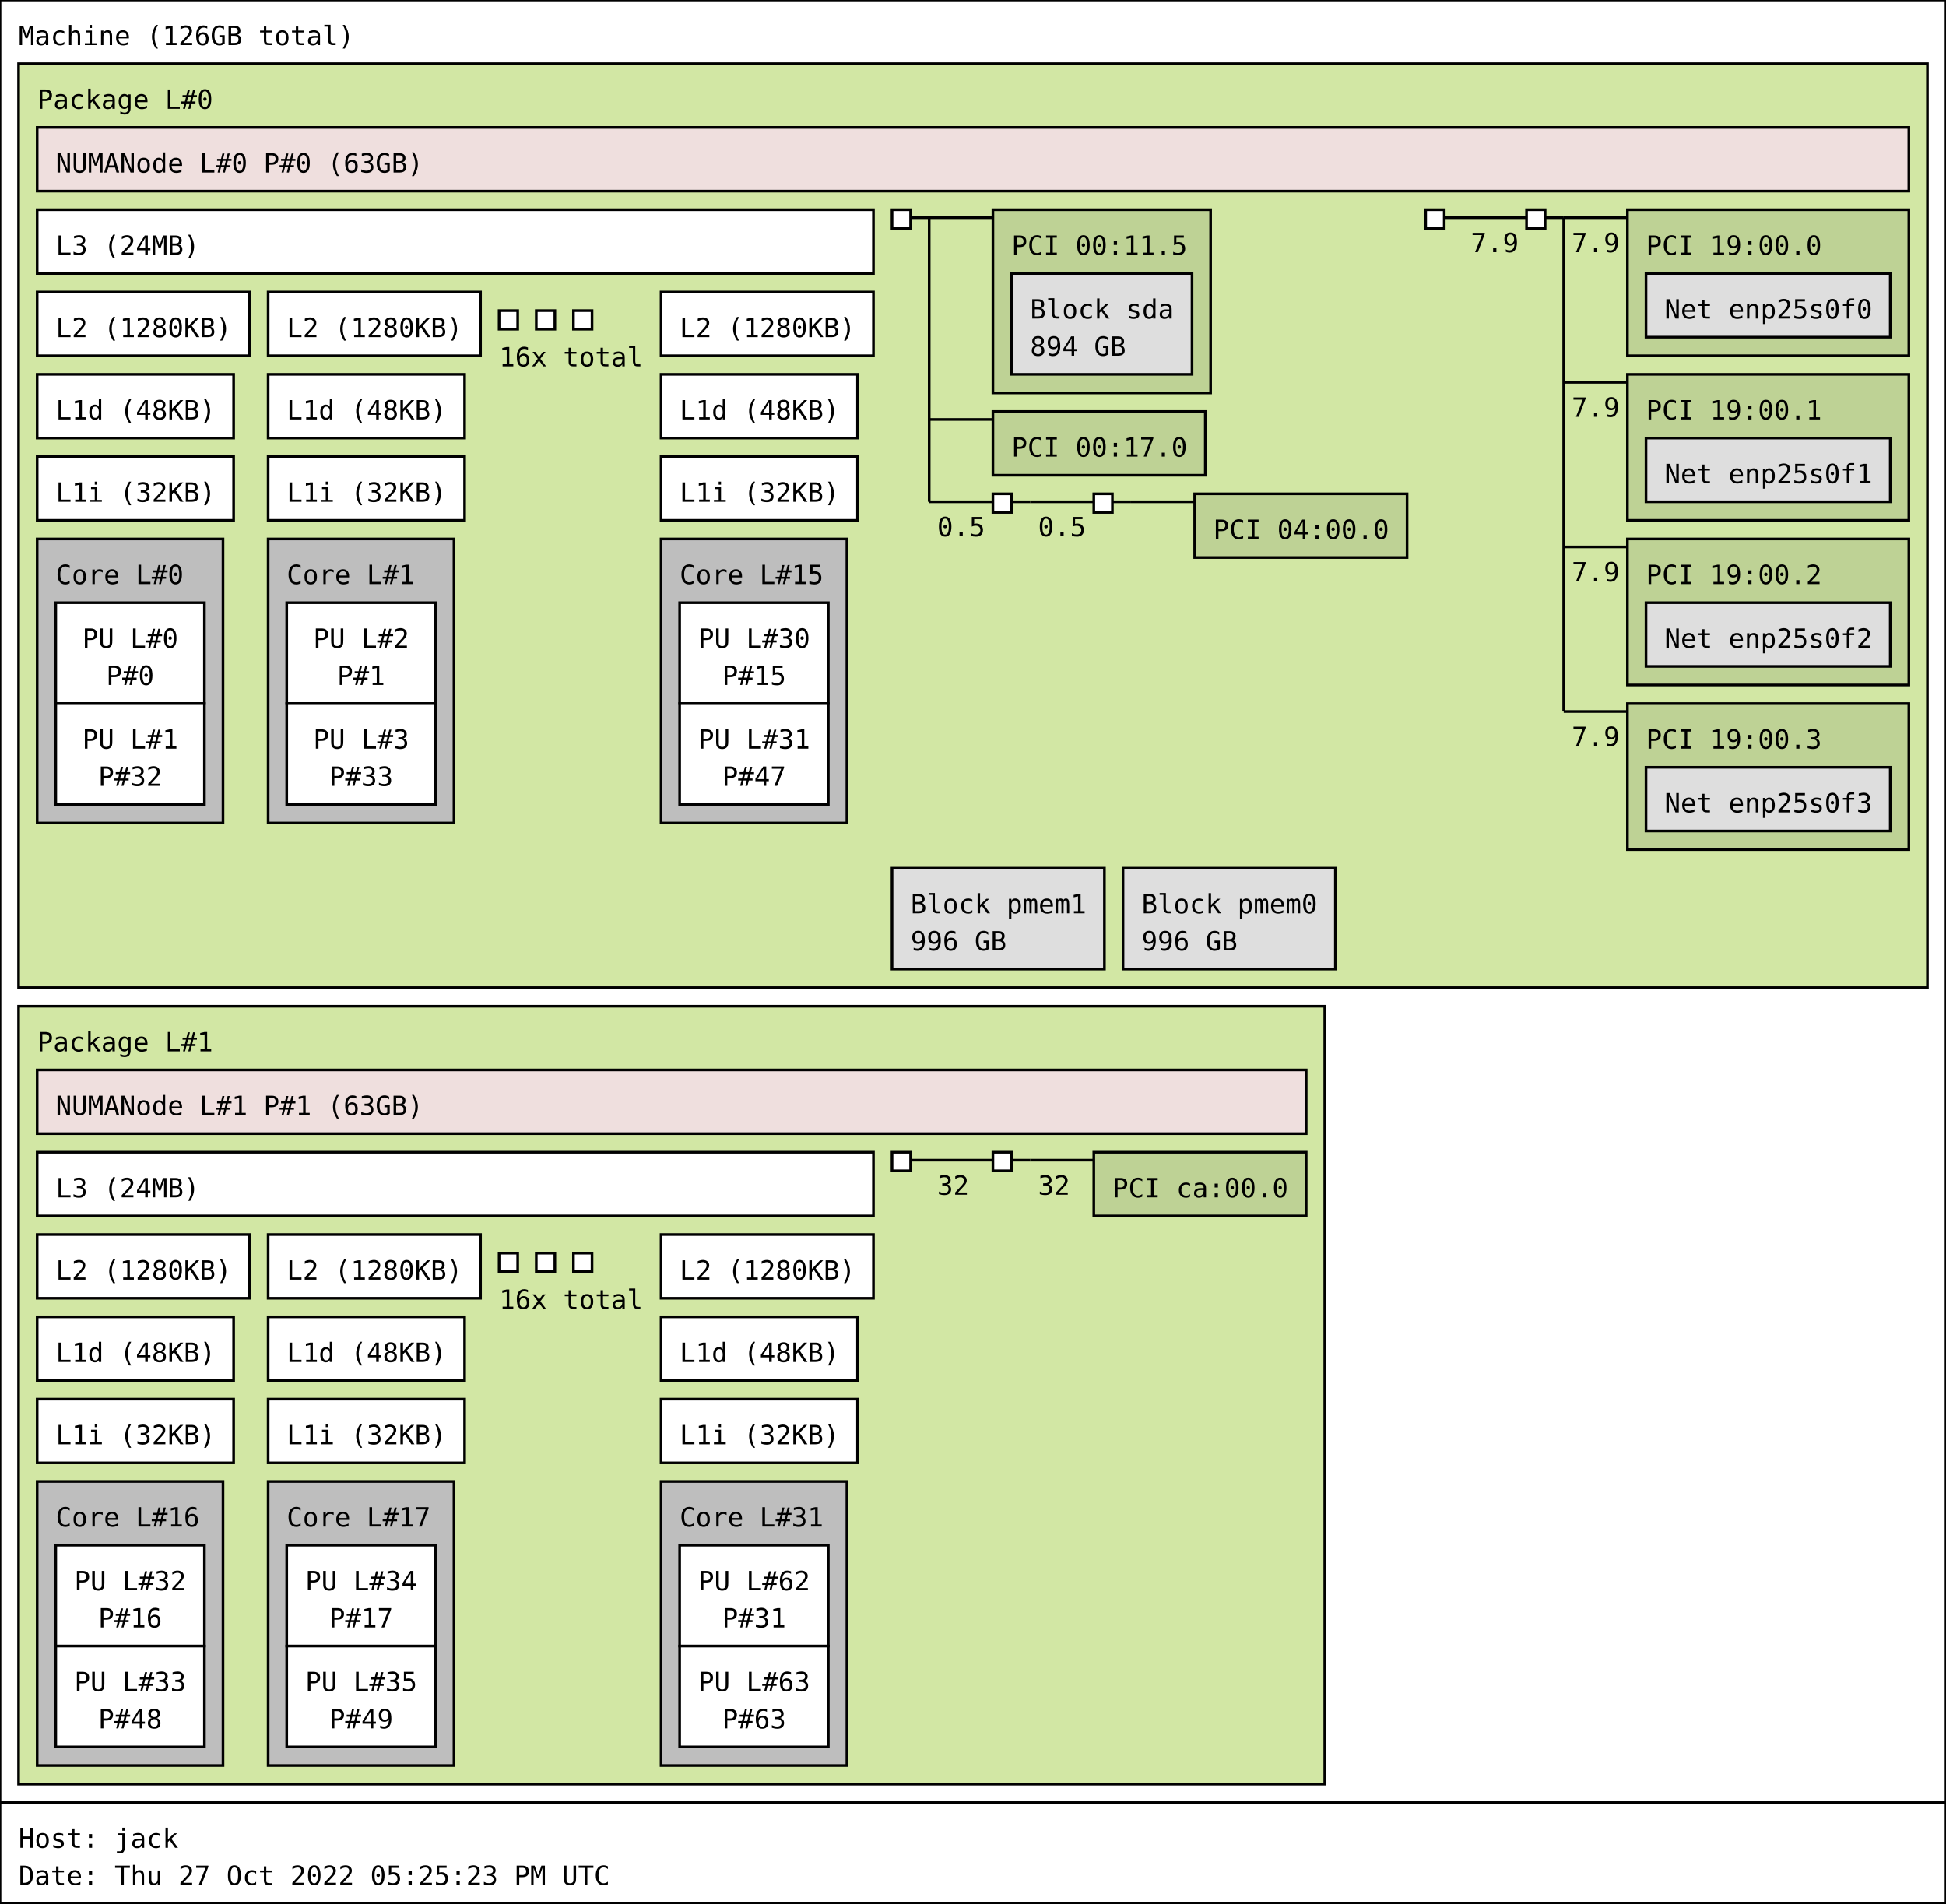
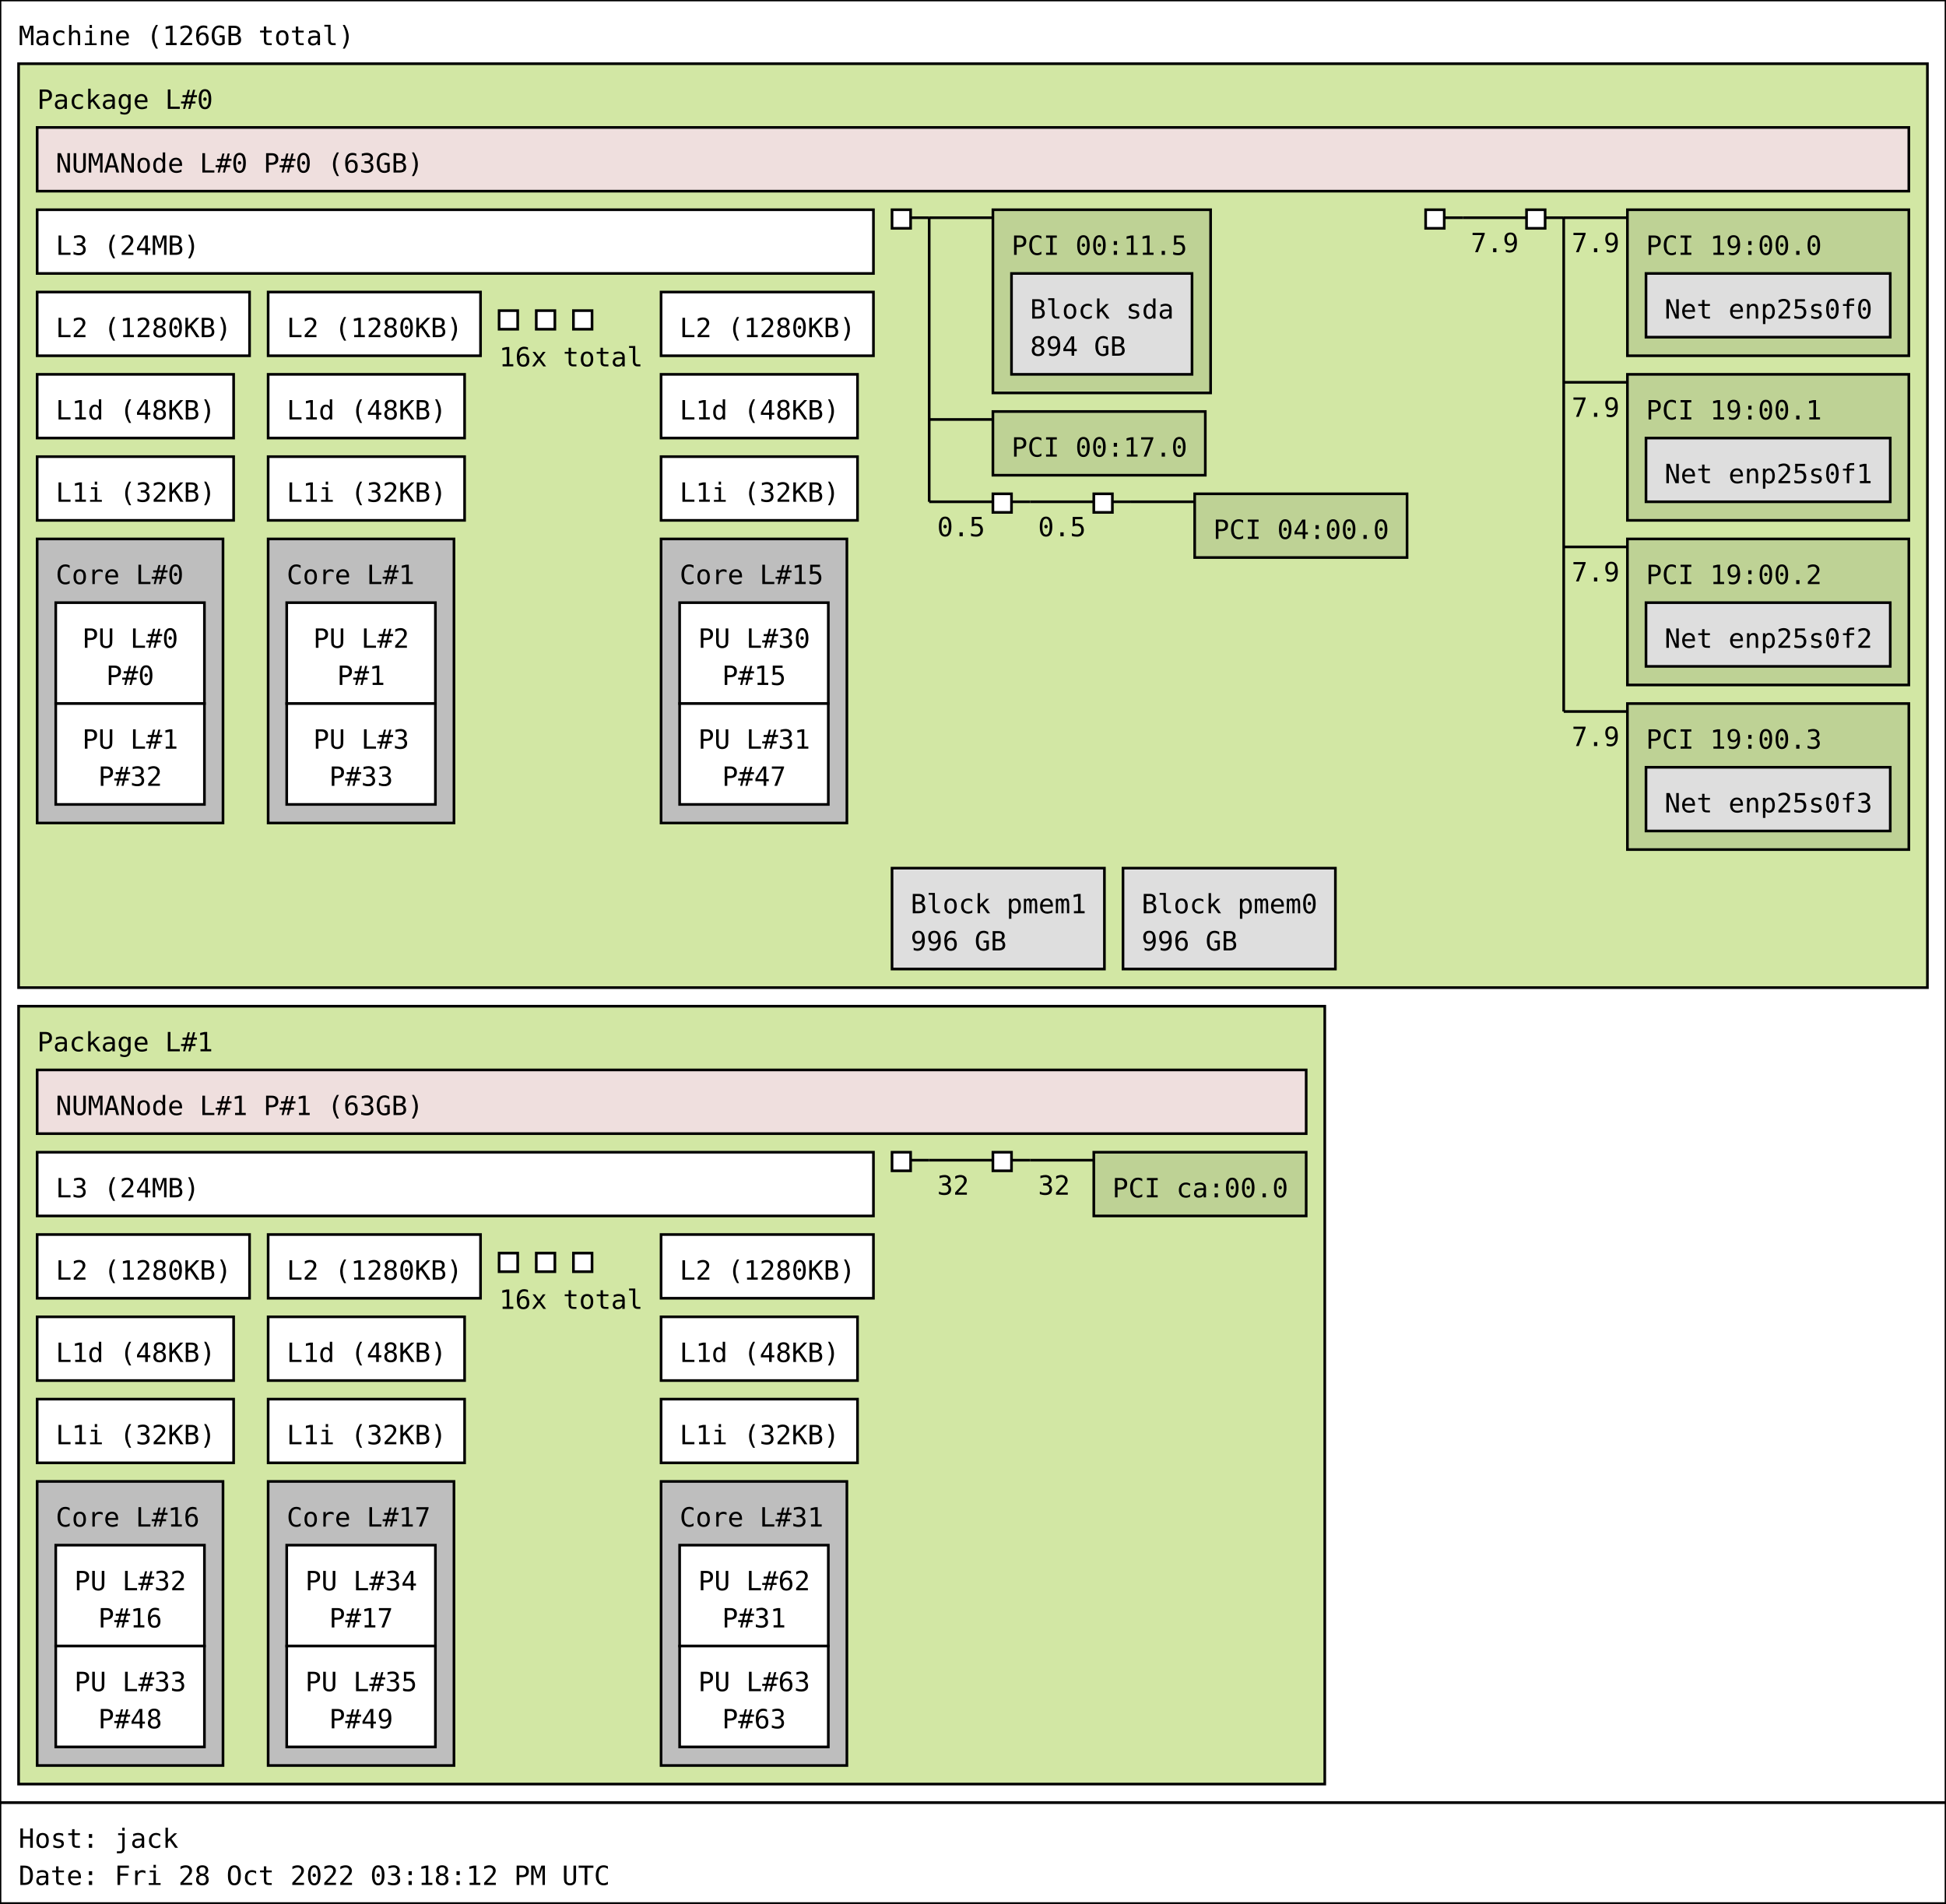
<svg xmlns="http://www.w3.org/2000/svg" width="733px" height="717px" viewBox="0 0 733px 717px" version="1.1">
  <rect id="Machine_0_rect" class="Machine" x="0" y="0" width="733" height="679" fill="rgb(255,255,255)" stroke="rgb(0,0,0)" stroke-width="1" />
  <text id="Machine_0_text" class="Machine" font-family="Monospace" x="7" y="17" fill="rgb(0,0,0)" font-size="10px">Machine (126GB total)</text>
  <rect id="Package_0_rect" class="Package" x="7" y="24" width="719" height="348" fill="rgb(210,231,164)" stroke="rgb(0,0,0)" stroke-width="1" />
  <text id="Package_0_text" class="Package" font-family="Monospace" x="14" y="41" fill="rgb(0,0,0)" font-size="10px">Package L#0</text>
  <rect id="L3_0_rect" class="L3" x="14" y="79" width="315" height="24" fill="rgb(255,255,255)" stroke="rgb(0,0,0)" stroke-width="1" />
  <text id="L3_0_text" class="L3" font-family="Monospace" x="21" y="96" fill="rgb(0,0,0)" font-size="10px">L3 (24MB)</text>
  <rect id="L2_0_rect" class="L2" x="14" y="110" width="80" height="24" fill="rgb(255,255,255)" stroke="rgb(0,0,0)" stroke-width="1" />
  <text id="L2_0_text" class="L2" font-family="Monospace" x="21" y="127" fill="rgb(0,0,0)" font-size="10px">L2 (1280KB)</text>
  <rect id="L1d_0_rect" class="L1d" x="14" y="141" width="74" height="24" fill="rgb(255,255,255)" stroke="rgb(0,0,0)" stroke-width="1" />
  <text id="L1d_0_text" class="L1d" font-family="Monospace" x="21" y="158" fill="rgb(0,0,0)" font-size="10px">L1d (48KB)</text>
  <rect id="L1i_0_rect" class="L1i" x="14" y="172" width="74" height="24" fill="rgb(255,255,255)" stroke="rgb(0,0,0)" stroke-width="1" />
  <text id="L1i_0_text" class="L1i" font-family="Monospace" x="21" y="189" fill="rgb(0,0,0)" font-size="10px">L1i (32KB)</text>
  <rect id="Core_0_rect" class="Core" x="14" y="203" width="70" height="107" fill="rgb(190,190,190)" stroke="rgb(0,0,0)" stroke-width="1" />
  <text id="Core_0_text" class="Core" font-family="Monospace" x="21" y="220" fill="rgb(0,0,0)" font-size="10px">Core L#0</text>
  <rect id="PU_0_rect" class="PU" x="21" y="227" width="56" height="38" fill="rgb(255,255,255)" stroke="rgb(0,0,0)" stroke-width="1" />
  <text id="PU_0_text" class="PU" font-family="Monospace" x="31" y="244" fill="rgb(0,0,0)" font-size="10px">PU L#0</text>
  <text id="PU_0_text_1" class="PU" font-family="Monospace" x="40" y="258" fill="rgb(0,0,0)" font-size="10px">P#0</text>
  <rect id="PU_1_rect" class="PU" x="21" y="265" width="56" height="38" fill="rgb(255,255,255)" stroke="rgb(0,0,0)" stroke-width="1" />
  <text id="PU_1_text" class="PU" font-family="Monospace" x="31" y="282" fill="rgb(0,0,0)" font-size="10px">PU L#1</text>
  <text id="PU_1_text_1" class="PU" font-family="Monospace" x="37" y="296" fill="rgb(0,0,0)" font-size="10px">P#32</text>
  <rect id="L2_1_rect" class="L2" x="101" y="110" width="80" height="24" fill="rgb(255,255,255)" stroke="rgb(0,0,0)" stroke-width="1" />
  <text id="L2_1_text" class="L2" font-family="Monospace" x="108" y="127" fill="rgb(0,0,0)" font-size="10px">L2 (1280KB)</text>
  <rect id="L1d_1_rect" class="L1d" x="101" y="141" width="74" height="24" fill="rgb(255,255,255)" stroke="rgb(0,0,0)" stroke-width="1" />
  <text id="L1d_1_text" class="L1d" font-family="Monospace" x="108" y="158" fill="rgb(0,0,0)" font-size="10px">L1d (48KB)</text>
  <rect id="L1i_1_rect" class="L1i" x="101" y="172" width="74" height="24" fill="rgb(255,255,255)" stroke="rgb(0,0,0)" stroke-width="1" />
  <text id="L1i_1_text" class="L1i" font-family="Monospace" x="108" y="189" fill="rgb(0,0,0)" font-size="10px">L1i (32KB)</text>
  <rect id="Core_1_rect" class="Core" x="101" y="203" width="70" height="107" fill="rgb(190,190,190)" stroke="rgb(0,0,0)" stroke-width="1" />
  <text id="Core_1_text" class="Core" font-family="Monospace" x="108" y="220" fill="rgb(0,0,0)" font-size="10px">Core L#1</text>
  <rect id="PU_2_rect" class="PU" x="108" y="227" width="56" height="38" fill="rgb(255,255,255)" stroke="rgb(0,0,0)" stroke-width="1" />
  <text id="PU_2_text" class="PU" font-family="Monospace" x="118" y="244" fill="rgb(0,0,0)" font-size="10px">PU L#2</text>
  <text id="PU_2_text_1" class="PU" font-family="Monospace" x="127" y="258" fill="rgb(0,0,0)" font-size="10px">P#1</text>
  <rect id="PU_3_rect" class="PU" x="108" y="265" width="56" height="38" fill="rgb(255,255,255)" stroke="rgb(0,0,0)" stroke-width="1" />
  <text id="PU_3_text" class="PU" font-family="Monospace" x="118" y="282" fill="rgb(0,0,0)" font-size="10px">PU L#3</text>
  <text id="PU_3_text_1" class="PU" font-family="Monospace" x="124" y="296" fill="rgb(0,0,0)" font-size="10px">P#33</text>
  <rect id="L2_2_rect" class="L2" x="188" y="117" width="7" height="7" fill="rgb(255,255,255)" stroke="rgb(0,0,0)" stroke-width="1" />
  <rect id="L2_2_rect" class="L2" x="202" y="117" width="7" height="7" fill="rgb(255,255,255)" stroke="rgb(0,0,0)" stroke-width="1" />
  <rect id="L2_2_rect" class="L2" x="216" y="117" width="7" height="7" fill="rgb(255,255,255)" stroke="rgb(0,0,0)" stroke-width="1" />
  <text id="L2_2_text" class="L2" font-family="Monospace" x="188" y="138" fill="rgb(0,0,0)" font-size="10px">16x total</text>
  <rect id="L2_15_rect" class="L2" x="249" y="110" width="80" height="24" fill="rgb(255,255,255)" stroke="rgb(0,0,0)" stroke-width="1" />
  <text id="L2_15_text" class="L2" font-family="Monospace" x="256" y="127" fill="rgb(0,0,0)" font-size="10px">L2 (1280KB)</text>
  <rect id="L1d_15_rect" class="L1d" x="249" y="141" width="74" height="24" fill="rgb(255,255,255)" stroke="rgb(0,0,0)" stroke-width="1" />
  <text id="L1d_15_text" class="L1d" font-family="Monospace" x="256" y="158" fill="rgb(0,0,0)" font-size="10px">L1d (48KB)</text>
  <rect id="L1i_15_rect" class="L1i" x="249" y="172" width="74" height="24" fill="rgb(255,255,255)" stroke="rgb(0,0,0)" stroke-width="1" />
  <text id="L1i_15_text" class="L1i" font-family="Monospace" x="256" y="189" fill="rgb(0,0,0)" font-size="10px">L1i (32KB)</text>
  <rect id="Core_15_rect" class="Core" x="249" y="203" width="70" height="107" fill="rgb(190,190,190)" stroke="rgb(0,0,0)" stroke-width="1" />
  <text id="Core_15_text" class="Core" font-family="Monospace" x="256" y="220" fill="rgb(0,0,0)" font-size="10px">Core L#15</text>
  <rect id="PU_30_rect" class="PU" x="256" y="227" width="56" height="38" fill="rgb(255,255,255)" stroke="rgb(0,0,0)" stroke-width="1" />
  <text id="PU_30_text" class="PU" font-family="Monospace" x="263" y="244" fill="rgb(0,0,0)" font-size="10px">PU L#30</text>
  <text id="PU_30_text_1" class="PU" font-family="Monospace" x="272" y="258" fill="rgb(0,0,0)" font-size="10px">P#15</text>
  <rect id="PU_31_rect" class="PU" x="256" y="265" width="56" height="38" fill="rgb(255,255,255)" stroke="rgb(0,0,0)" stroke-width="1" />
  <text id="PU_31_text" class="PU" font-family="Monospace" x="263" y="282" fill="rgb(0,0,0)" font-size="10px">PU L#31</text>
  <text id="PU_31_text_1" class="PU" font-family="Monospace" x="272" y="296" fill="rgb(0,0,0)" font-size="10px">P#47</text>
  <rect id="NUMANode_0_rect" class="NUMANode" x="14" y="48" width="705" height="24" fill="rgb(239,223,222)" stroke="rgb(0,0,0)" stroke-width="1" />
  <text id="NUMANode_0_text" class="NUMANode" font-family="Monospace" x="21" y="65" fill="rgb(0,0,0)" font-size="10px">NUMANode L#0 P#0 (63GB)</text>
  <rect id="HostBridge_0_rect" class="HostBridge" x="336" y="79" width="7" height="7" fill="rgb(255,255,255)" stroke="rgb(0,0,0)" stroke-width="1" />
  <line id="HostBridge_0_line" class="HostBridge" x1="343" y1="82" x2="350" y2="82" stroke="rgb(0,0,0)" stroke-width="1" />
  <line id="HostBridge_0_line_2" class="HostBridge" x1="350" y1="82" x2="374" y2="82" stroke="rgb(0,0,0)" stroke-width="1" />
  <line id="HostBridge_0_line_3" class="HostBridge" x1="350" y1="158" x2="374" y2="158" stroke="rgb(0,0,0)" stroke-width="1" />
  <line id="HostBridge_0_line_4" class="HostBridge" x1="350" y1="189" x2="374" y2="189" stroke="rgb(0,0,0)" stroke-width="1" />
  <text id="HostBridge_0_text_4" class="HostBridge" font-family="Monospace" x="353" y="202" fill="rgb(0,0,0)" font-size="10px">0.5</text>
  <line id="HostBridge_0_line_1" class="HostBridge" x1="350" y1="82" x2="350" y2="189" stroke="rgb(0,0,0)" stroke-width="1" />
  <rect id="PCI_0_rect" class="PCI" x="374" y="79" width="82" height="69" fill="rgb(190,210,149)" stroke="rgb(0,0,0)" stroke-width="1" />
  <text id="PCI_0_text" class="PCI" font-family="Monospace" x="381" y="96" fill="rgb(0,0,0)" font-size="10px">PCI 00:11.5</text>
  <rect id="Block_0_rect" class="Block" x="381" y="103" width="68" height="38" fill="rgb(222,222,222)" stroke="rgb(0,0,0)" stroke-width="1" />
  <text id="Block_0_text" class="Block" font-family="Monospace" x="388" y="120" fill="rgb(0,0,0)" font-size="10px">Block sda</text>
  <text id="Block_0_text_1" class="Block" font-family="Monospace" x="388" y="134" fill="rgb(0,0,0)" font-size="10px">894 GB</text>
  <rect id="PCI_1_rect" class="PCI" x="374" y="155" width="80" height="24" fill="rgb(190,210,149)" stroke="rgb(0,0,0)" stroke-width="1" />
  <text id="PCI_1_text" class="PCI" font-family="Monospace" x="381" y="172" fill="rgb(0,0,0)" font-size="10px">PCI 00:17.0</text>
  <rect id="PCIBridge_1_rect" class="PCIBridge" x="374" y="186" width="7" height="7" fill="rgb(255,255,255)" stroke="rgb(0,0,0)" stroke-width="1" />
  <line id="PCIBridge_1_line" class="PCIBridge" x1="381" y1="189" x2="388" y2="189" stroke="rgb(0,0,0)" stroke-width="1" />
  <line id="PCIBridge_1_line_2" class="PCIBridge" x1="388" y1="189" x2="412" y2="189" stroke="rgb(0,0,0)" stroke-width="1" />
  <text id="PCIBridge_1_text_2" class="PCIBridge" font-family="Monospace" x="391" y="202" fill="rgb(0,0,0)" font-size="10px">0.5</text>
  <line id="PCIBridge_1_line_1" class="PCIBridge" x1="388" y1="189" x2="388" y2="189" stroke="rgb(0,0,0)" stroke-width="1" />
  <rect id="PCIBridge_2_rect" class="PCIBridge" x="412" y="186" width="7" height="7" fill="rgb(255,255,255)" stroke="rgb(0,0,0)" stroke-width="1" />
  <line id="PCIBridge_2_line" class="PCIBridge" x1="419" y1="189" x2="426" y2="189" stroke="rgb(0,0,0)" stroke-width="1" />
  <line id="PCIBridge_2_line_2" class="PCIBridge" x1="426" y1="189" x2="450" y2="189" stroke="rgb(0,0,0)" stroke-width="1" />
  <line id="PCIBridge_2_line_1" class="PCIBridge" x1="426" y1="189" x2="426" y2="189" stroke="rgb(0,0,0)" stroke-width="1" />
  <rect id="PCI_2_rect" class="PCI" x="450" y="186" width="80" height="24" fill="rgb(190,210,149)" stroke="rgb(0,0,0)" stroke-width="1" />
  <text id="PCI_2_text" class="PCI" font-family="Monospace" x="457" y="203" fill="rgb(0,0,0)" font-size="10px">PCI 04:00.0</text>
  <rect id="HostBridge_3_rect" class="HostBridge" x="537" y="79" width="7" height="7" fill="rgb(255,255,255)" stroke="rgb(0,0,0)" stroke-width="1" />
  <line id="HostBridge_3_line" class="HostBridge" x1="544" y1="82" x2="551" y2="82" stroke="rgb(0,0,0)" stroke-width="1" />
  <line id="HostBridge_3_line_2" class="HostBridge" x1="551" y1="82" x2="575" y2="82" stroke="rgb(0,0,0)" stroke-width="1" />
  <text id="HostBridge_3_text_2" class="HostBridge" font-family="Monospace" x="554" y="95" fill="rgb(0,0,0)" font-size="10px">7.9</text>
  <line id="HostBridge_3_line_1" class="HostBridge" x1="551" y1="82" x2="551" y2="82" stroke="rgb(0,0,0)" stroke-width="1" />
  <rect id="PCIBridge_4_rect" class="PCIBridge" x="575" y="79" width="7" height="7" fill="rgb(255,255,255)" stroke="rgb(0,0,0)" stroke-width="1" />
  <line id="PCIBridge_4_line" class="PCIBridge" x1="582" y1="82" x2="589" y2="82" stroke="rgb(0,0,0)" stroke-width="1" />
  <line id="PCIBridge_4_line_2" class="PCIBridge" x1="589" y1="82" x2="613" y2="82" stroke="rgb(0,0,0)" stroke-width="1" />
  <text id="PCIBridge_4_text_2" class="PCIBridge" font-family="Monospace" x="592" y="95" fill="rgb(0,0,0)" font-size="10px">7.9</text>
  <line id="PCIBridge_4_line_3" class="PCIBridge" x1="589" y1="144" x2="613" y2="144" stroke="rgb(0,0,0)" stroke-width="1" />
  <text id="PCIBridge_4_text_3" class="PCIBridge" font-family="Monospace" x="592" y="157" fill="rgb(0,0,0)" font-size="10px">7.9</text>
  <line id="PCIBridge_4_line_4" class="PCIBridge" x1="589" y1="206" x2="613" y2="206" stroke="rgb(0,0,0)" stroke-width="1" />
  <text id="PCIBridge_4_text_4" class="PCIBridge" font-family="Monospace" x="592" y="219" fill="rgb(0,0,0)" font-size="10px">7.9</text>
  <line id="PCIBridge_4_line_5" class="PCIBridge" x1="589" y1="268" x2="613" y2="268" stroke="rgb(0,0,0)" stroke-width="1" />
  <text id="PCIBridge_4_text_5" class="PCIBridge" font-family="Monospace" x="592" y="281" fill="rgb(0,0,0)" font-size="10px">7.9</text>
  <line id="PCIBridge_4_line_1" class="PCIBridge" x1="589" y1="82" x2="589" y2="268" stroke="rgb(0,0,0)" stroke-width="1" />
  <rect id="PCI_3_rect" class="PCI" x="613" y="79" width="106" height="55" fill="rgb(190,210,149)" stroke="rgb(0,0,0)" stroke-width="1" />
  <text id="PCI_3_text" class="PCI" font-family="Monospace" x="620" y="96" fill="rgb(0,0,0)" font-size="10px">PCI 19:00.0</text>
  <rect id="Net_1_rect" class="Net" x="620" y="103" width="92" height="24" fill="rgb(222,222,222)" stroke="rgb(0,0,0)" stroke-width="1" />
  <text id="Net_1_text" class="Net" font-family="Monospace" x="627" y="120" fill="rgb(0,0,0)" font-size="10px">Net enp25s0f0</text>
  <rect id="PCI_4_rect" class="PCI" x="613" y="141" width="106" height="55" fill="rgb(190,210,149)" stroke="rgb(0,0,0)" stroke-width="1" />
  <text id="PCI_4_text" class="PCI" font-family="Monospace" x="620" y="158" fill="rgb(0,0,0)" font-size="10px">PCI 19:00.1</text>
  <rect id="Net_2_rect" class="Net" x="620" y="165" width="92" height="24" fill="rgb(222,222,222)" stroke="rgb(0,0,0)" stroke-width="1" />
  <text id="Net_2_text" class="Net" font-family="Monospace" x="627" y="182" fill="rgb(0,0,0)" font-size="10px">Net enp25s0f1</text>
  <rect id="PCI_5_rect" class="PCI" x="613" y="203" width="106" height="55" fill="rgb(190,210,149)" stroke="rgb(0,0,0)" stroke-width="1" />
  <text id="PCI_5_text" class="PCI" font-family="Monospace" x="620" y="220" fill="rgb(0,0,0)" font-size="10px">PCI 19:00.2</text>
  <rect id="Net_3_rect" class="Net" x="620" y="227" width="92" height="24" fill="rgb(222,222,222)" stroke="rgb(0,0,0)" stroke-width="1" />
  <text id="Net_3_text" class="Net" font-family="Monospace" x="627" y="244" fill="rgb(0,0,0)" font-size="10px">Net enp25s0f2</text>
  <rect id="PCI_6_rect" class="PCI" x="613" y="265" width="106" height="55" fill="rgb(190,210,149)" stroke="rgb(0,0,0)" stroke-width="1" />
  <text id="PCI_6_text" class="PCI" font-family="Monospace" x="620" y="282" fill="rgb(0,0,0)" font-size="10px">PCI 19:00.3</text>
  <rect id="Net_4_rect" class="Net" x="620" y="289" width="92" height="24" fill="rgb(222,222,222)" stroke="rgb(0,0,0)" stroke-width="1" />
  <text id="Net_4_text" class="Net" font-family="Monospace" x="627" y="306" fill="rgb(0,0,0)" font-size="10px">Net enp25s0f3</text>
  <rect id="Block_5_rect" class="Block" x="336" y="327" width="80" height="38" fill="rgb(222,222,222)" stroke="rgb(0,0,0)" stroke-width="1" />
  <text id="Block_5_text" class="Block" font-family="Monospace" x="343" y="344" fill="rgb(0,0,0)" font-size="10px">Block pmem1</text>
  <text id="Block_5_text_1" class="Block" font-family="Monospace" x="343" y="358" fill="rgb(0,0,0)" font-size="10px">996 GB</text>
  <rect id="Block_6_rect" class="Block" x="423" y="327" width="80" height="38" fill="rgb(222,222,222)" stroke="rgb(0,0,0)" stroke-width="1" />
  <text id="Block_6_text" class="Block" font-family="Monospace" x="430" y="344" fill="rgb(0,0,0)" font-size="10px">Block pmem0</text>
  <text id="Block_6_text_1" class="Block" font-family="Monospace" x="430" y="358" fill="rgb(0,0,0)" font-size="10px">996 GB</text>
  <rect id="Package_1_rect" class="Package" x="7" y="379" width="492" height="293" fill="rgb(210,231,164)" stroke="rgb(0,0,0)" stroke-width="1" />
  <text id="Package_1_text" class="Package" font-family="Monospace" x="14" y="396" fill="rgb(0,0,0)" font-size="10px">Package L#1</text>
  <rect id="L3_1_rect" class="L3" x="14" y="434" width="315" height="24" fill="rgb(255,255,255)" stroke="rgb(0,0,0)" stroke-width="1" />
  <text id="L3_1_text" class="L3" font-family="Monospace" x="21" y="451" fill="rgb(0,0,0)" font-size="10px">L3 (24MB)</text>
  <rect id="L2_16_rect" class="L2" x="14" y="465" width="80" height="24" fill="rgb(255,255,255)" stroke="rgb(0,0,0)" stroke-width="1" />
  <text id="L2_16_text" class="L2" font-family="Monospace" x="21" y="482" fill="rgb(0,0,0)" font-size="10px">L2 (1280KB)</text>
  <rect id="L1d_16_rect" class="L1d" x="14" y="496" width="74" height="24" fill="rgb(255,255,255)" stroke="rgb(0,0,0)" stroke-width="1" />
  <text id="L1d_16_text" class="L1d" font-family="Monospace" x="21" y="513" fill="rgb(0,0,0)" font-size="10px">L1d (48KB)</text>
  <rect id="L1i_16_rect" class="L1i" x="14" y="527" width="74" height="24" fill="rgb(255,255,255)" stroke="rgb(0,0,0)" stroke-width="1" />
  <text id="L1i_16_text" class="L1i" font-family="Monospace" x="21" y="544" fill="rgb(0,0,0)" font-size="10px">L1i (32KB)</text>
  <rect id="Core_16_rect" class="Core" x="14" y="558" width="70" height="107" fill="rgb(190,190,190)" stroke="rgb(0,0,0)" stroke-width="1" />
  <text id="Core_16_text" class="Core" font-family="Monospace" x="21" y="575" fill="rgb(0,0,0)" font-size="10px">Core L#16</text>
  <rect id="PU_32_rect" class="PU" x="21" y="582" width="56" height="38" fill="rgb(255,255,255)" stroke="rgb(0,0,0)" stroke-width="1" />
  <text id="PU_32_text" class="PU" font-family="Monospace" x="28" y="599" fill="rgb(0,0,0)" font-size="10px">PU L#32</text>
  <text id="PU_32_text_1" class="PU" font-family="Monospace" x="37" y="613" fill="rgb(0,0,0)" font-size="10px">P#16</text>
  <rect id="PU_33_rect" class="PU" x="21" y="620" width="56" height="38" fill="rgb(255,255,255)" stroke="rgb(0,0,0)" stroke-width="1" />
  <text id="PU_33_text" class="PU" font-family="Monospace" x="28" y="637" fill="rgb(0,0,0)" font-size="10px">PU L#33</text>
  <text id="PU_33_text_1" class="PU" font-family="Monospace" x="37" y="651" fill="rgb(0,0,0)" font-size="10px">P#48</text>
  <rect id="L2_17_rect" class="L2" x="101" y="465" width="80" height="24" fill="rgb(255,255,255)" stroke="rgb(0,0,0)" stroke-width="1" />
  <text id="L2_17_text" class="L2" font-family="Monospace" x="108" y="482" fill="rgb(0,0,0)" font-size="10px">L2 (1280KB)</text>
  <rect id="L1d_17_rect" class="L1d" x="101" y="496" width="74" height="24" fill="rgb(255,255,255)" stroke="rgb(0,0,0)" stroke-width="1" />
  <text id="L1d_17_text" class="L1d" font-family="Monospace" x="108" y="513" fill="rgb(0,0,0)" font-size="10px">L1d (48KB)</text>
  <rect id="L1i_17_rect" class="L1i" x="101" y="527" width="74" height="24" fill="rgb(255,255,255)" stroke="rgb(0,0,0)" stroke-width="1" />
  <text id="L1i_17_text" class="L1i" font-family="Monospace" x="108" y="544" fill="rgb(0,0,0)" font-size="10px">L1i (32KB)</text>
  <rect id="Core_17_rect" class="Core" x="101" y="558" width="70" height="107" fill="rgb(190,190,190)" stroke="rgb(0,0,0)" stroke-width="1" />
  <text id="Core_17_text" class="Core" font-family="Monospace" x="108" y="575" fill="rgb(0,0,0)" font-size="10px">Core L#17</text>
  <rect id="PU_34_rect" class="PU" x="108" y="582" width="56" height="38" fill="rgb(255,255,255)" stroke="rgb(0,0,0)" stroke-width="1" />
  <text id="PU_34_text" class="PU" font-family="Monospace" x="115" y="599" fill="rgb(0,0,0)" font-size="10px">PU L#34</text>
  <text id="PU_34_text_1" class="PU" font-family="Monospace" x="124" y="613" fill="rgb(0,0,0)" font-size="10px">P#17</text>
  <rect id="PU_35_rect" class="PU" x="108" y="620" width="56" height="38" fill="rgb(255,255,255)" stroke="rgb(0,0,0)" stroke-width="1" />
  <text id="PU_35_text" class="PU" font-family="Monospace" x="115" y="637" fill="rgb(0,0,0)" font-size="10px">PU L#35</text>
  <text id="PU_35_text_1" class="PU" font-family="Monospace" x="124" y="651" fill="rgb(0,0,0)" font-size="10px">P#49</text>
  <rect id="L2_18_rect" class="L2" x="188" y="472" width="7" height="7" fill="rgb(255,255,255)" stroke="rgb(0,0,0)" stroke-width="1" />
  <rect id="L2_18_rect" class="L2" x="202" y="472" width="7" height="7" fill="rgb(255,255,255)" stroke="rgb(0,0,0)" stroke-width="1" />
  <rect id="L2_18_rect" class="L2" x="216" y="472" width="7" height="7" fill="rgb(255,255,255)" stroke="rgb(0,0,0)" stroke-width="1" />
  <text id="L2_18_text" class="L2" font-family="Monospace" x="188" y="493" fill="rgb(0,0,0)" font-size="10px">16x total</text>
  <rect id="L2_31_rect" class="L2" x="249" y="465" width="80" height="24" fill="rgb(255,255,255)" stroke="rgb(0,0,0)" stroke-width="1" />
  <text id="L2_31_text" class="L2" font-family="Monospace" x="256" y="482" fill="rgb(0,0,0)" font-size="10px">L2 (1280KB)</text>
  <rect id="L1d_31_rect" class="L1d" x="249" y="496" width="74" height="24" fill="rgb(255,255,255)" stroke="rgb(0,0,0)" stroke-width="1" />
  <text id="L1d_31_text" class="L1d" font-family="Monospace" x="256" y="513" fill="rgb(0,0,0)" font-size="10px">L1d (48KB)</text>
  <rect id="L1i_31_rect" class="L1i" x="249" y="527" width="74" height="24" fill="rgb(255,255,255)" stroke="rgb(0,0,0)" stroke-width="1" />
  <text id="L1i_31_text" class="L1i" font-family="Monospace" x="256" y="544" fill="rgb(0,0,0)" font-size="10px">L1i (32KB)</text>
  <rect id="Core_31_rect" class="Core" x="249" y="558" width="70" height="107" fill="rgb(190,190,190)" stroke="rgb(0,0,0)" stroke-width="1" />
  <text id="Core_31_text" class="Core" font-family="Monospace" x="256" y="575" fill="rgb(0,0,0)" font-size="10px">Core L#31</text>
  <rect id="PU_62_rect" class="PU" x="256" y="582" width="56" height="38" fill="rgb(255,255,255)" stroke="rgb(0,0,0)" stroke-width="1" />
  <text id="PU_62_text" class="PU" font-family="Monospace" x="263" y="599" fill="rgb(0,0,0)" font-size="10px">PU L#62</text>
  <text id="PU_62_text_1" class="PU" font-family="Monospace" x="272" y="613" fill="rgb(0,0,0)" font-size="10px">P#31</text>
  <rect id="PU_63_rect" class="PU" x="256" y="620" width="56" height="38" fill="rgb(255,255,255)" stroke="rgb(0,0,0)" stroke-width="1" />
  <text id="PU_63_text" class="PU" font-family="Monospace" x="263" y="637" fill="rgb(0,0,0)" font-size="10px">PU L#63</text>
  <text id="PU_63_text_1" class="PU" font-family="Monospace" x="272" y="651" fill="rgb(0,0,0)" font-size="10px">P#63</text>
  <rect id="NUMANode_1_rect" class="NUMANode" x="14" y="403" width="478" height="24" fill="rgb(239,223,222)" stroke="rgb(0,0,0)" stroke-width="1" />
  <text id="NUMANode_1_text" class="NUMANode" font-family="Monospace" x="21" y="420" fill="rgb(0,0,0)" font-size="10px">NUMANode L#1 P#1 (63GB)</text>
  <rect id="HostBridge_5_rect" class="HostBridge" x="336" y="434" width="7" height="7" fill="rgb(255,255,255)" stroke="rgb(0,0,0)" stroke-width="1" />
  <line id="HostBridge_5_line" class="HostBridge" x1="343" y1="437" x2="350" y2="437" stroke="rgb(0,0,0)" stroke-width="1" />
  <line id="HostBridge_5_line_2" class="HostBridge" x1="350" y1="437" x2="374" y2="437" stroke="rgb(0,0,0)" stroke-width="1" />
  <text id="HostBridge_5_text_2" class="HostBridge" font-family="Monospace" x="353" y="450" fill="rgb(0,0,0)" font-size="10px">32</text>
  <line id="HostBridge_5_line_1" class="HostBridge" x1="350" y1="437" x2="350" y2="437" stroke="rgb(0,0,0)" stroke-width="1" />
  <rect id="PCIBridge_6_rect" class="PCIBridge" x="374" y="434" width="7" height="7" fill="rgb(255,255,255)" stroke="rgb(0,0,0)" stroke-width="1" />
  <line id="PCIBridge_6_line" class="PCIBridge" x1="381" y1="437" x2="388" y2="437" stroke="rgb(0,0,0)" stroke-width="1" />
  <line id="PCIBridge_6_line_2" class="PCIBridge" x1="388" y1="437" x2="412" y2="437" stroke="rgb(0,0,0)" stroke-width="1" />
  <text id="PCIBridge_6_text_2" class="PCIBridge" font-family="Monospace" x="391" y="450" fill="rgb(0,0,0)" font-size="10px">32</text>
  <line id="PCIBridge_6_line_1" class="PCIBridge" x1="388" y1="437" x2="388" y2="437" stroke="rgb(0,0,0)" stroke-width="1" />
  <rect id="PCI_7_rect" class="PCI" x="412" y="434" width="80" height="24" fill="rgb(190,210,149)" stroke="rgb(0,0,0)" stroke-width="1" />
  <text id="PCI_7_text" class="PCI" font-family="Monospace" x="419" y="451" fill="rgb(0,0,0)" font-size="10px">PCI ca:00.0</text>
  <rect id="anon_rect" x="0" y="679" width="733" height="38" fill="rgb(255,255,255)" stroke="rgb(0,0,0)" stroke-width="1" />
  <text id="anon_text" font-family="Monospace" x="7" y="696" fill="rgb(0,0,0)" font-size="10px">Host: jack</text>
-   <text id="anon_text_1" font-family="Monospace" x="7" y="710" fill="rgb(0,0,0)" font-size="10px">Date: Thu 27 Oct 2022 05:25:23 PM UTC</text>
+   <text id="anon_text_1" font-family="Monospace" x="7" y="710" fill="rgb(0,0,0)" font-size="10px">Date: Fri 28 Oct 2022 03:18:12 PM UTC</text>
</svg>
